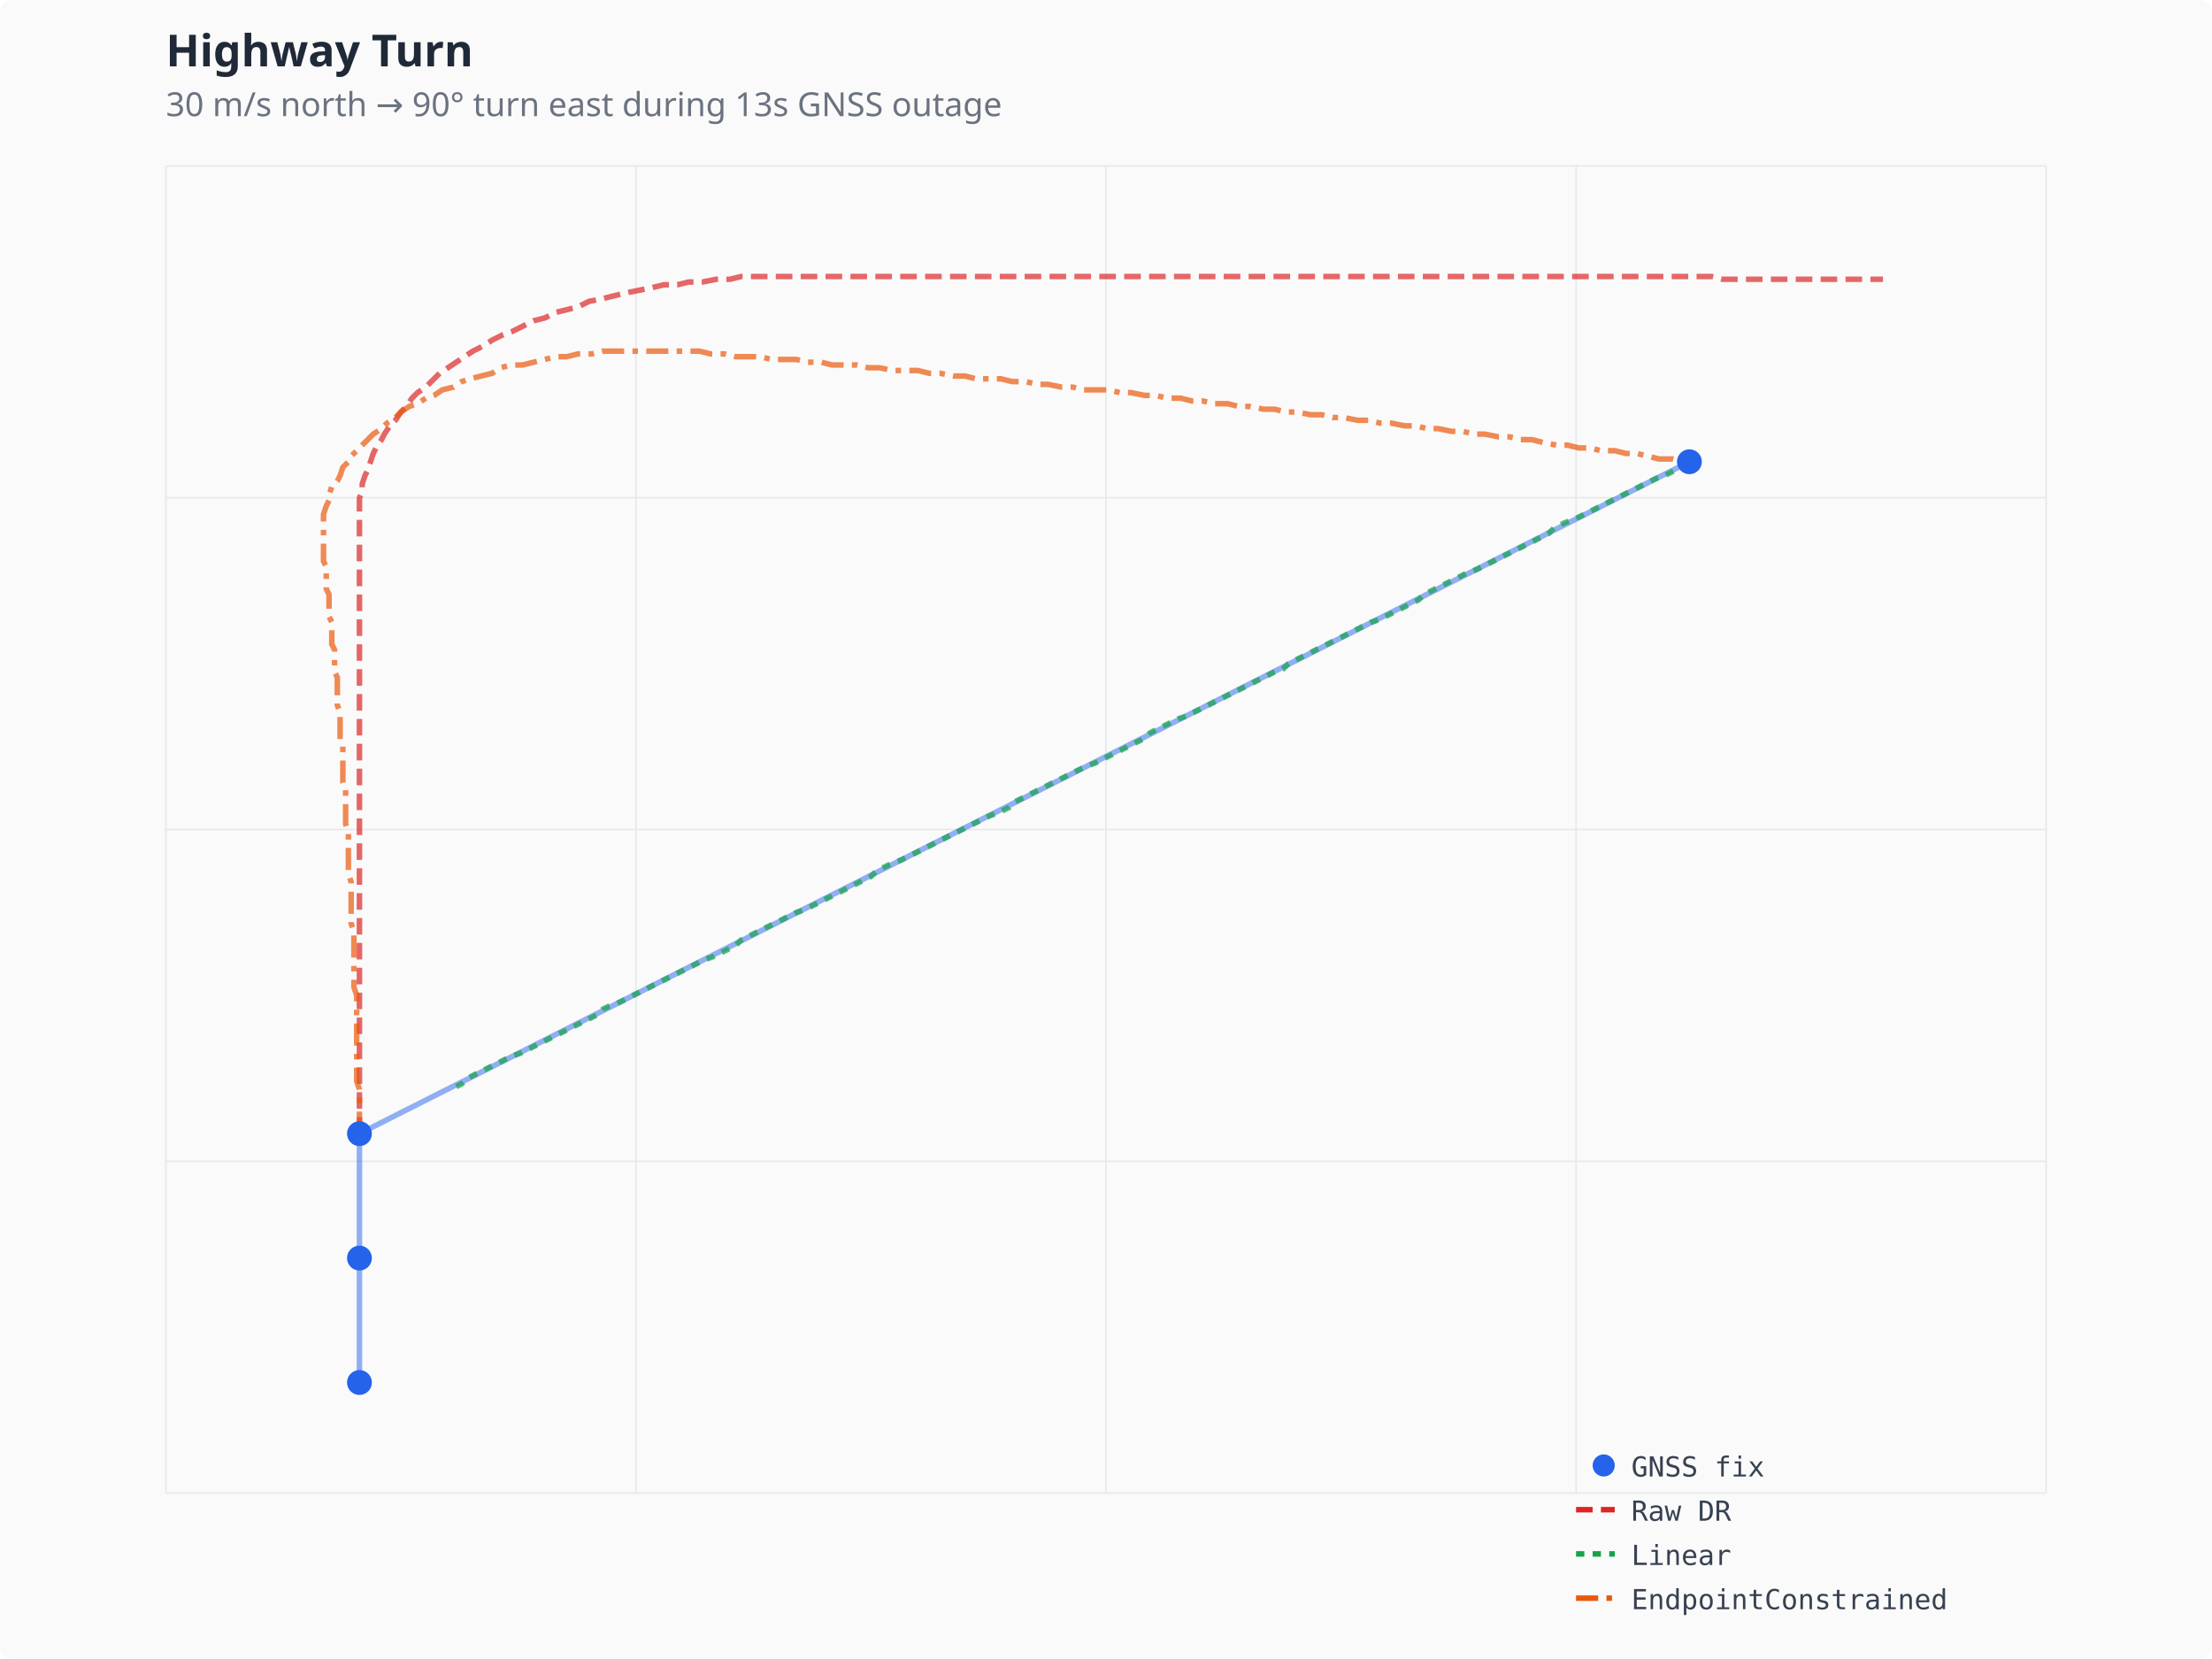
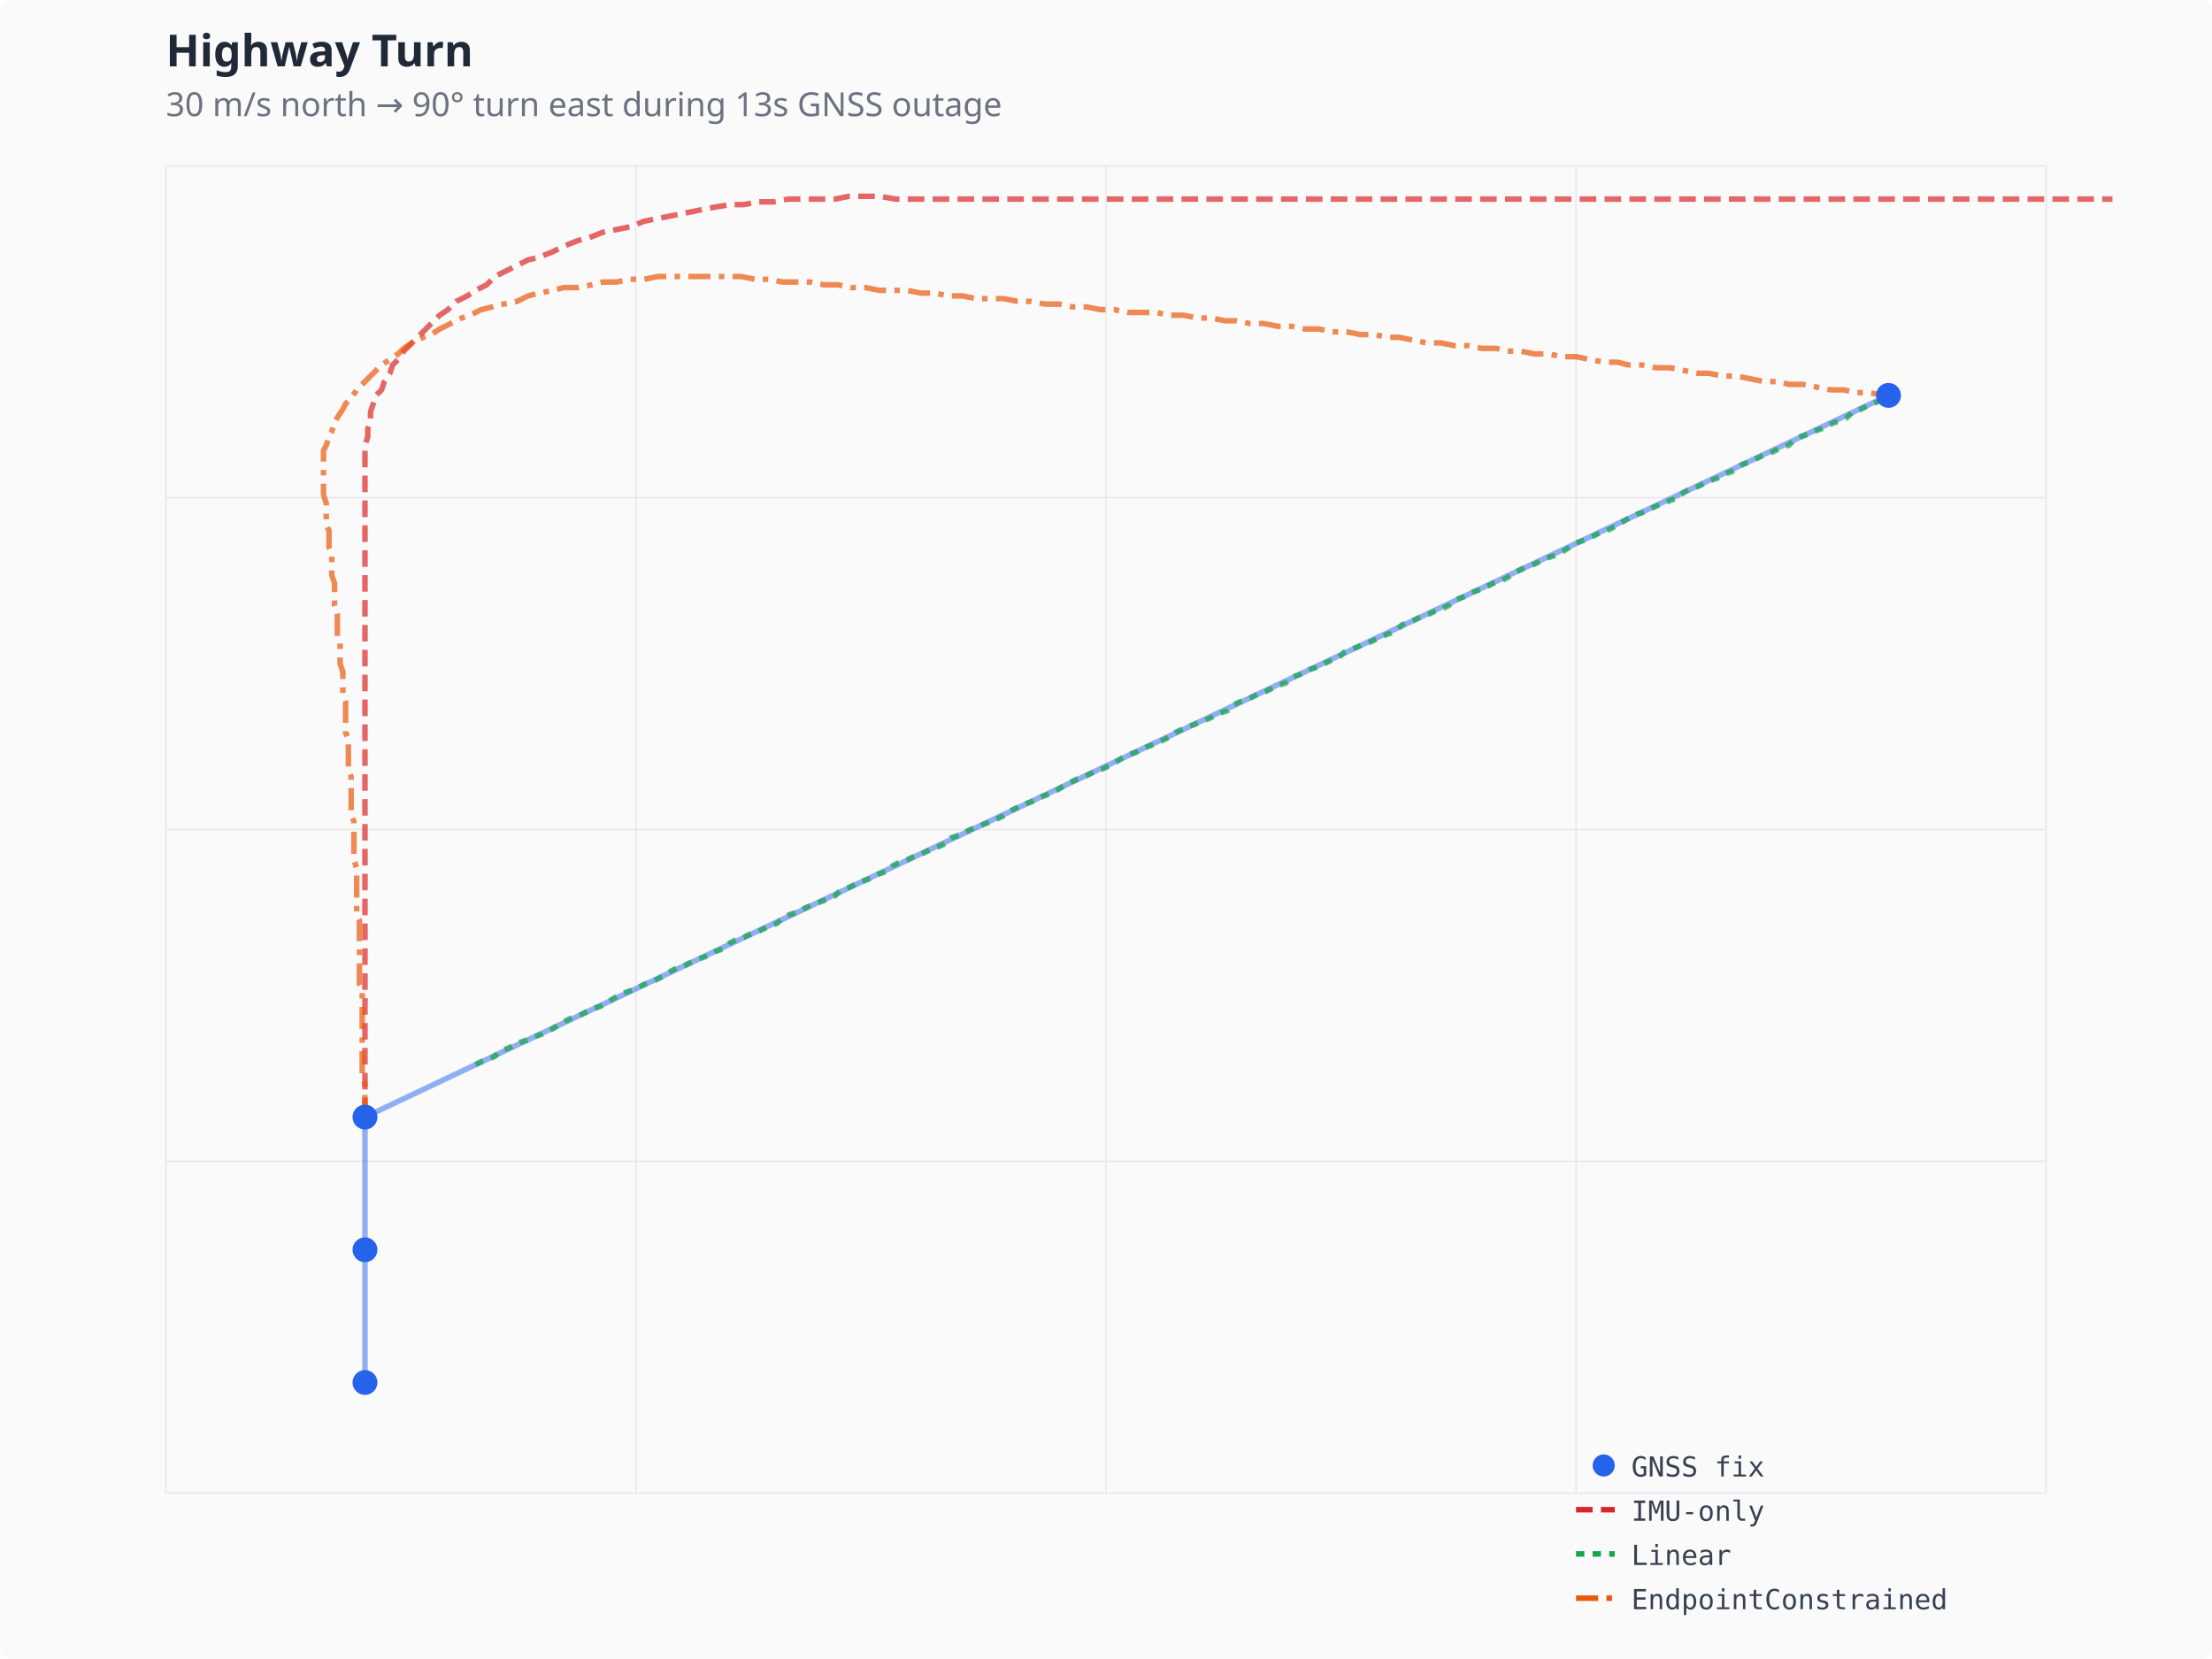
<svg xmlns="http://www.w3.org/2000/svg" viewBox="0 0 800 600" width="800" height="600">
  <style>
  .title { font: bold 16px sans-serif; fill: #1f2937; }
  .desc { font: 12px sans-serif; fill: #6b7280; }
  .label { font: 10px monospace; fill: #374151; }
  .grid { stroke: #e5e7eb; stroke-width: 0.5; }
</style>
  <rect width="800" height="600" fill="#fafafa" rx="4" />
  <text x="60" y="24" class="title">Highway Turn</text>
  <text x="60" y="42" class="desc">30 m/s north → 90° turn east during 13s GNSS outage</text>
  <line x1="60" y1="60.0" x2="740.0" y2="60.0" class="grid" />
  <line x1="60.0" y1="60" x2="60.0" y2="540.0" class="grid" />
  <line x1="60" y1="180.0" x2="740.0" y2="180.0" class="grid" />
  <line x1="230.0" y1="60" x2="230.0" y2="540.0" class="grid" />
  <line x1="60" y1="300.0" x2="740.0" y2="300.0" class="grid" />
  <line x1="400.0" y1="60" x2="400.0" y2="540.0" class="grid" />
  <line x1="60" y1="420.0" x2="740.0" y2="420.0" class="grid" />
  <line x1="570.0" y1="60" x2="570.0" y2="540.0" class="grid" />
  <line x1="60" y1="540.0" x2="740.0" y2="540.0" class="grid" />
  <line x1="740.0" y1="60" x2="740.0" y2="540.0" class="grid" />
-   <path d="M130,500 L130,455 L130,410 L611,167 " fill="none" stroke="#2563eb" stroke-width="2" opacity="0.5" />
-   <path d="M130,410 L130,407 L130,404 L130,402 L130,399 L130,396 L130,393 L130,391 L130,388 L130,385 L130,383 L130,380 L130,377 L130,375 L130,372 L130,369 L130,367 L130,364 L130,361 L130,358 L130,356 L130,353 L130,350 L130,348 L130,345 L130,342 L130,340 L130,337 L130,334 L130,331 L130,329 L130,326 L130,323 L130,321 L130,318 L130,315 L130,313 L130,310 L130,307 L130,304 L130,302 L130,299 L130,296 L130,294 L130,291 L130,288 L130,286 L130,283 L130,280 L130,278 L130,275 L130,272 L130,269 L130,267 L130,264 L130,261 L130,259 L130,256 L130,253 L130,251 L130,248 L130,245 L130,242 L130,240 L130,237 L130,234 L130,232 L130,229 L130,226 L130,224 L130,221 L130,218 L130,216 L130,213 L130,210 L130,207 L130,205 L130,202 L130,199 L130,197 L130,194 L130,191 L130,189 L130,186 L130,183 L130,180 L131,178 L131,175 L132,172 L133,170 L134,167 L135,164 L136,162 L138,159 L139,157 L141,154 L143,152 L145,149 L147,147 L149,144 L151,142 L154,140 L156,138 L159,135 L162,133 L165,131 L168,129 L171,127 L175,125 L178,123 L182,121 L185,120 L189,118 L193,116 L197,115 L201,113 L205,112 L209,111 L213,109 L218,108 L222,107 L226,106 L231,105 L236,104 L240,103 L245,103 L249,102 L254,102 L259,101 L264,101 L268,100 L273,100 L278,100 L283,100 L288,100 L292,100 L297,100 L302,100 L307,100 L311,100 L316,100 L321,100 L326,100 L331,100 L335,100 L340,100 L345,100 L350,100 L355,100 L359,100 L364,100 L369,100 L374,100 L379,100 L383,100 L388,100 L393,100 L398,100 L403,100 L407,100 L412,100 L417,100 L422,100 L427,100 L431,100 L436,100 L441,100 L446,100 L451,100 L455,100 L460,100 L465,100 L470,100 L475,100 L479,100 L484,100 L489,100 L494,100 L499,100 L503,100 L508,100 L513,100 L518,100 L523,100 L527,100 L532,100 L537,100 L542,100 L547,100 L551,100 L556,100 L561,100 L566,100 L571,100 L575,100 L580,100 L585,100 L590,100 L595,100 L599,100 L604,100 L609,100 L614,100 L619,100 L623,101 L628,101 L633,101 L638,101 L643,101 L647,101 L652,101 L657,101 L662,101 L667,101 L671,101 L676,101 L681,101 " fill="none" stroke="#dc2626" stroke-width="2" opacity="0.7" stroke-dasharray="6,3" />
-   <path d="M165,393 L167,392 L169,390 L171,389 L173,388 L175,387 L177,386 L179,385 L181,384 L183,383 L185,382 L188,381 L190,380 L192,379 L194,378 L196,377 L198,376 L200,375 L202,374 L204,373 L206,372 L208,371 L210,370 L212,369 L214,368 L216,367 L218,365 L220,364 L223,363 L225,362 L227,361 L229,360 L231,359 L233,358 L235,357 L237,356 L239,355 L241,354 L243,353 L245,352 L247,351 L249,350 L251,349 L253,348 L255,347 L258,346 L260,345 L262,344 L264,343 L266,342 L268,340 L270,339 L272,338 L274,337 L276,336 L278,335 L280,334 L282,333 L284,332 L286,331 L288,330 L291,329 L293,328 L295,327 L297,326 L299,325 L301,324 L303,323 L305,322 L307,321 L309,320 L311,319 L313,318 L315,317 L317,315 L319,314 L321,313 L323,312 L326,311 L328,310 L330,309 L332,308 L334,307 L336,306 L338,305 L340,304 L342,303 L344,302 L346,301 L348,300 L350,299 L352,298 L354,297 L356,296 L358,295 L361,294 L363,293 L365,292 L367,290 L369,289 L371,288 L373,287 L375,286 L377,285 L379,284 L381,283 L383,282 L385,281 L387,280 L389,279 L391,278 L393,277 L396,276 L398,275 L400,274 L402,273 L404,272 L406,271 L408,270 L410,269 L412,268 L414,267 L416,265 L418,264 L420,263 L422,262 L424,261 L426,260 L429,259 L431,258 L433,257 L435,256 L437,255 L439,254 L441,253 L443,252 L445,251 L447,250 L449,249 L451,248 L453,247 L455,246 L457,245 L459,244 L461,243 L464,242 L466,240 L468,239 L470,238 L472,237 L474,236 L476,235 L478,234 L480,233 L482,232 L484,231 L486,230 L488,229 L490,228 L492,227 L494,226 L496,225 L499,224 L501,223 L503,222 L505,221 L507,220 L509,219 L511,218 L513,217 L515,215 L517,214 L519,213 L521,212 L523,211 L525,210 L527,209 L529,208 L531,207 L534,206 L536,205 L538,204 L540,203 L542,202 L544,201 L546,200 L548,199 L550,198 L552,197 L554,196 L556,195 L558,194 L560,193 L562,191 L564,190 L566,189 L569,188 L571,187 L573,186 L575,185 L577,184 L579,183 L581,182 L583,181 L585,180 L587,179 L589,178 L591,177 L593,176 L595,175 L597,174 L599,173 L602,172 L604,171 L606,170 L608,169 L610,168 " fill="none" stroke="#16a34a" stroke-width="2" opacity="0.7" stroke-dasharray="3,3" />
-   <path d="M130,410 L130,407 L130,405 L130,402 L130,399 L130,397 L130,394 L129,391 L129,389 L129,386 L129,384 L129,381 L129,378 L129,376 L129,373 L129,370 L129,368 L129,365 L129,363 L129,360 L128,357 L128,355 L128,352 L128,350 L128,347 L128,344 L128,342 L128,339 L128,337 L127,334 L127,331 L127,329 L127,326 L127,324 L127,321 L127,319 L126,316 L126,313 L126,311 L126,308 L126,306 L126,303 L126,301 L125,298 L125,296 L125,293 L125,290 L125,288 L125,285 L124,283 L124,280 L124,278 L124,275 L124,273 L124,270 L123,268 L123,265 L123,263 L123,260 L123,258 L122,255 L122,253 L122,250 L122,248 L122,245 L121,243 L121,240 L121,238 L121,235 L120,233 L120,230 L120,228 L120,225 L119,223 L119,220 L119,218 L119,215 L118,213 L118,210 L118,208 L118,205 L117,203 L117,200 L117,198 L117,196 L117,193 L117,191 L117,188 L117,186 L118,183 L119,181 L119,179 L120,176 L122,174 L123,172 L124,169 L126,167 L127,165 L129,163 L131,161 L133,159 L135,157 L138,155 L140,153 L143,151 L145,149 L148,147 L151,146 L154,144 L157,143 L160,141 L164,140 L167,138 L170,137 L174,136 L178,135 L181,133 L185,132 L189,132 L193,131 L197,130 L201,129 L205,129 L209,128 L214,128 L218,127 L222,127 L227,127 L231,127 L235,127 L240,127 L244,127 L248,127 L253,127 L257,128 L262,128 L266,129 L270,129 L275,129 L279,130 L284,130 L288,130 L292,131 L297,131 L301,132 L305,132 L310,132 L314,133 L318,133 L323,134 L327,134 L332,134 L336,135 L340,135 L345,136 L349,136 L353,137 L358,137 L362,137 L366,138 L371,138 L375,139 L379,139 L384,140 L388,140 L392,141 L396,141 L401,141 L405,142 L409,142 L414,143 L418,143 L422,144 L427,144 L431,145 L435,145 L439,146 L444,146 L448,147 L452,147 L457,148 L461,148 L465,149 L469,149 L474,150 L478,150 L482,151 L486,151 L491,152 L495,152 L499,153 L503,153 L508,154 L512,154 L516,155 L520,155 L525,156 L529,156 L533,157 L537,157 L542,158 L546,158 L550,159 L554,159 L558,160 L563,161 L567,161 L571,162 L575,162 L579,163 L584,163 L588,164 L592,164 L596,165 L600,166 L605,166 L609,167 " fill="none" stroke="#ea580c" stroke-width="2" opacity="0.7" stroke-dasharray="8,3,2,3" />
-   <circle cx="130" cy="500" r="4" fill="#2563eb" stroke="#2563eb" />
-   <circle cx="130" cy="455" r="4" fill="#2563eb" stroke="#2563eb" />
-   <circle cx="130" cy="410" r="4" fill="#2563eb" stroke="#2563eb" />
-   <circle cx="611" cy="167" r="4" fill="#2563eb" stroke="#2563eb" />
+   <path d="M132,500 L132,452 L132,404 L683,143 " fill="none" stroke="#2563eb" stroke-width="2" opacity="0.5" />
+   <path d="M132,403 L132,400 L132,397 L132,395 L132,392 L132,389 L132,386 L132,383 L132,380 L132,377 L132,374 L132,371 L132,369 L132,366 L132,363 L132,360 L132,357 L132,354 L132,351 L132,348 L132,345 L132,343 L132,340 L132,337 L132,334 L132,331 L132,328 L132,325 L132,322 L132,319 L132,317 L132,314 L132,311 L132,308 L132,305 L132,302 L132,299 L132,296 L132,293 L132,291 L132,288 L132,285 L132,282 L132,279 L132,276 L132,273 L132,270 L132,267 L132,265 L132,262 L132,259 L132,256 L132,253 L132,250 L132,247 L132,244 L132,241 L132,239 L132,236 L132,233 L132,230 L132,227 L132,224 L132,221 L132,218 L132,215 L132,213 L132,210 L132,207 L132,204 L132,201 L132,198 L132,195 L132,192 L132,189 L132,187 L132,184 L132,181 L132,178 L132,175 L132,172 L132,169 L132,166 L132,163 L132,161 L133,158 L133,155 L134,152 L134,149 L135,146 L136,143 L138,141 L139,138 L141,135 L142,132 L144,130 L146,127 L149,124 L151,122 L154,119 L156,117 L159,114 L162,112 L165,109 L169,107 L172,105 L176,103 L179,100 L183,98 L187,96 L191,94 L195,93 L200,91 L204,89 L209,87 L213,86 L218,84 L223,83 L228,82 L233,80 L238,79 L243,78 L248,77 L253,76 L258,75 L264,74 L269,74 L274,73 L280,73 L285,72 L291,72 L296,72 L302,72 L307,71 L313,71 L318,71 L324,72 L329,72 L335,72 L340,72 L346,72 L351,72 L357,72 L362,72 L368,72 L373,72 L379,72 L384,72 L390,72 L395,72 L401,72 L406,72 L412,72 L417,72 L423,72 L428,72 L434,72 L439,72 L445,72 L450,72 L456,72 L461,72 L467,72 L472,72 L478,72 L483,72 L489,72 L494,72 L500,72 L505,72 L511,72 L516,72 L522,72 L527,72 L533,72 L538,72 L544,72 L549,72 L555,72 L560,72 L566,72 L571,72 L577,72 L582,72 L588,72 L593,72 L599,72 L604,72 L610,72 L615,72 L621,72 L626,72 L632,72 L637,72 L643,72 L648,72 L654,72 L659,72 L665,72 L670,72 L676,72 L681,72 L687,72 L692,72 L698,72 L703,72 L709,72 L714,72 L720,72 L725,72 L731,72 L736,72 L742,72 L747,72 L753,72 L758,72 L764,72 " fill="none" stroke="#dc2626" stroke-width="2" opacity="0.7" stroke-dasharray="6,3" />
+   <path d="M172,385 L174,384 L177,383 L179,382 L181,380 L184,379 L186,378 L188,377 L191,376 L193,375 L196,374 L198,373 L200,372 L203,370 L205,369 L207,368 L210,367 L212,366 L214,365 L217,364 L219,363 L222,361 L224,360 L226,359 L229,358 L231,357 L233,356 L236,355 L238,354 L240,353 L243,351 L245,350 L248,349 L250,348 L252,347 L255,346 L257,345 L259,344 L262,343 L264,341 L266,340 L269,339 L271,338 L274,337 L276,336 L278,335 L281,334 L283,332 L285,331 L288,330 L290,329 L292,328 L295,327 L297,326 L300,325 L302,324 L304,322 L307,321 L309,320 L311,319 L314,318 L316,317 L318,316 L321,315 L323,313 L325,312 L328,311 L330,310 L333,309 L335,308 L337,307 L340,306 L342,305 L344,303 L347,302 L349,301 L351,300 L354,299 L356,298 L359,297 L361,296 L363,295 L366,293 L368,292 L370,291 L373,290 L375,289 L377,288 L380,287 L382,286 L385,284 L387,283 L389,282 L392,281 L394,280 L396,279 L399,278 L401,277 L403,276 L406,274 L408,273 L411,272 L413,271 L415,270 L418,269 L420,268 L422,267 L425,265 L427,264 L429,263 L432,262 L434,261 L437,260 L439,259 L441,258 L444,257 L446,255 L448,254 L451,253 L453,252 L455,251 L458,250 L460,249 L462,248 L465,247 L467,245 L470,244 L472,243 L474,242 L477,241 L479,240 L481,239 L484,238 L486,236 L488,235 L491,234 L493,233 L496,232 L498,231 L500,230 L503,229 L505,228 L507,226 L510,225 L512,224 L514,223 L517,222 L519,221 L522,220 L524,219 L526,217 L529,216 L531,215 L533,214 L536,213 L538,212 L540,211 L543,210 L545,209 L548,207 L550,206 L552,205 L555,204 L557,203 L559,202 L562,201 L564,200 L566,199 L569,197 L571,196 L574,195 L576,194 L578,193 L581,192 L583,191 L585,190 L588,188 L590,187 L592,186 L595,185 L597,184 L599,183 L602,182 L604,181 L607,180 L609,178 L611,177 L614,176 L616,175 L618,174 L621,173 L623,172 L625,171 L628,170 L630,168 L633,167 L635,166 L637,165 L640,164 L642,163 L644,162 L647,161 L649,159 L651,158 L654,157 L656,156 L659,155 L661,154 L663,153 L666,152 L668,151 L670,149 L673,148 L675,147 L677,146 L680,145 L682,144 " fill="none" stroke="#16a34a" stroke-width="2" opacity="0.7" stroke-dasharray="3,3" />
+   <path d="M132,404 L132,401 L132,398 L132,395 L132,392 L131,389 L131,387 L131,384 L131,381 L131,378 L131,375 L131,372 L131,370 L131,367 L131,364 L131,361 L131,358 L130,356 L130,353 L130,350 L130,347 L130,344 L130,342 L130,339 L130,336 L130,333 L129,331 L129,328 L129,325 L129,322 L129,319 L129,317 L129,314 L128,311 L128,308 L128,306 L128,303 L128,300 L128,297 L127,295 L127,292 L127,289 L127,286 L127,284 L127,281 L126,278 L126,275 L126,273 L126,270 L126,267 L125,265 L125,262 L125,259 L125,256 L125,254 L124,251 L124,248 L124,246 L124,243 L123,240 L123,238 L123,235 L123,232 L122,230 L122,227 L122,224 L122,222 L121,219 L121,216 L121,214 L121,211 L120,208 L120,206 L120,203 L120,200 L119,198 L119,195 L119,192 L118,190 L118,187 L118,184 L118,182 L117,179 L117,176 L117,174 L117,171 L117,169 L117,166 L117,163 L118,161 L119,158 L120,156 L121,153 L122,151 L124,148 L125,146 L127,144 L129,141 L131,139 L133,137 L136,134 L138,132 L141,130 L144,128 L146,126 L149,124 L153,122 L156,121 L159,119 L163,117 L167,115 L170,114 L174,112 L178,111 L182,110 L187,109 L191,107 L195,106 L200,105 L204,104 L209,104 L214,103 L218,102 L223,102 L228,101 L233,101 L238,100 L243,100 L248,100 L253,100 L258,100 L263,100 L268,100 L273,101 L278,101 L283,102 L288,102 L293,102 L298,103 L303,103 L308,104 L313,104 L318,105 L323,105 L328,105 L333,106 L338,106 L343,107 L348,107 L353,108 L358,108 L363,108 L368,109 L373,109 L378,110 L383,110 L388,111 L393,111 L398,112 L403,112 L408,113 L413,113 L418,113 L423,114 L428,114 L433,115 L438,115 L443,116 L447,116 L452,117 L457,117 L462,118 L467,118 L472,119 L477,119 L482,120 L487,120 L492,121 L497,121 L502,122 L506,122 L511,123 L516,124 L521,124 L526,125 L531,125 L536,126 L541,126 L546,127 L550,127 L555,128 L560,128 L565,129 L570,129 L575,130 L580,131 L585,131 L589,132 L594,132 L599,133 L604,133 L609,134 L614,135 L618,135 L623,136 L628,136 L633,137 L638,138 L643,138 L647,139 L652,139 L657,140 L662,141 L667,141 L671,142 L676,142 L681,143 " fill="none" stroke="#ea580c" stroke-width="2" opacity="0.7" stroke-dasharray="8,3,2,3" />
+   <circle cx="132" cy="500" r="4" fill="#2563eb" stroke="#2563eb" />
+   <circle cx="132" cy="452" r="4" fill="#2563eb" stroke="#2563eb" />
+   <circle cx="132" cy="404" r="4" fill="#2563eb" stroke="#2563eb" />
+   <circle cx="683" cy="143" r="4" fill="#2563eb" stroke="#2563eb" />
  <circle cx="580" cy="530" r="4" fill="#2563eb" />
  <text x="590.0" y="534.0" class="label">GNSS fix</text>
  <line x1="570.0" y1="546" x2="584.0" y2="546" stroke="#dc2626" stroke-width="2" stroke-dasharray="6,3" />
-   <text x="590.0" y="550.0" class="label">Raw DR</text>
+   <text x="590.0" y="550.0" class="label">IMU-only</text>
  <line x1="570.0" y1="562" x2="584.0" y2="562" stroke="#16a34a" stroke-width="2" stroke-dasharray="3,3" />
  <text x="590.0" y="566.0" class="label">Linear</text>
  <line x1="570.0" y1="578" x2="584.0" y2="578" stroke="#ea580c" stroke-width="2" stroke-dasharray="8,3,2,3" />
  <text x="590.0" y="582.0" class="label">EndpointConstrained</text>
</svg>
